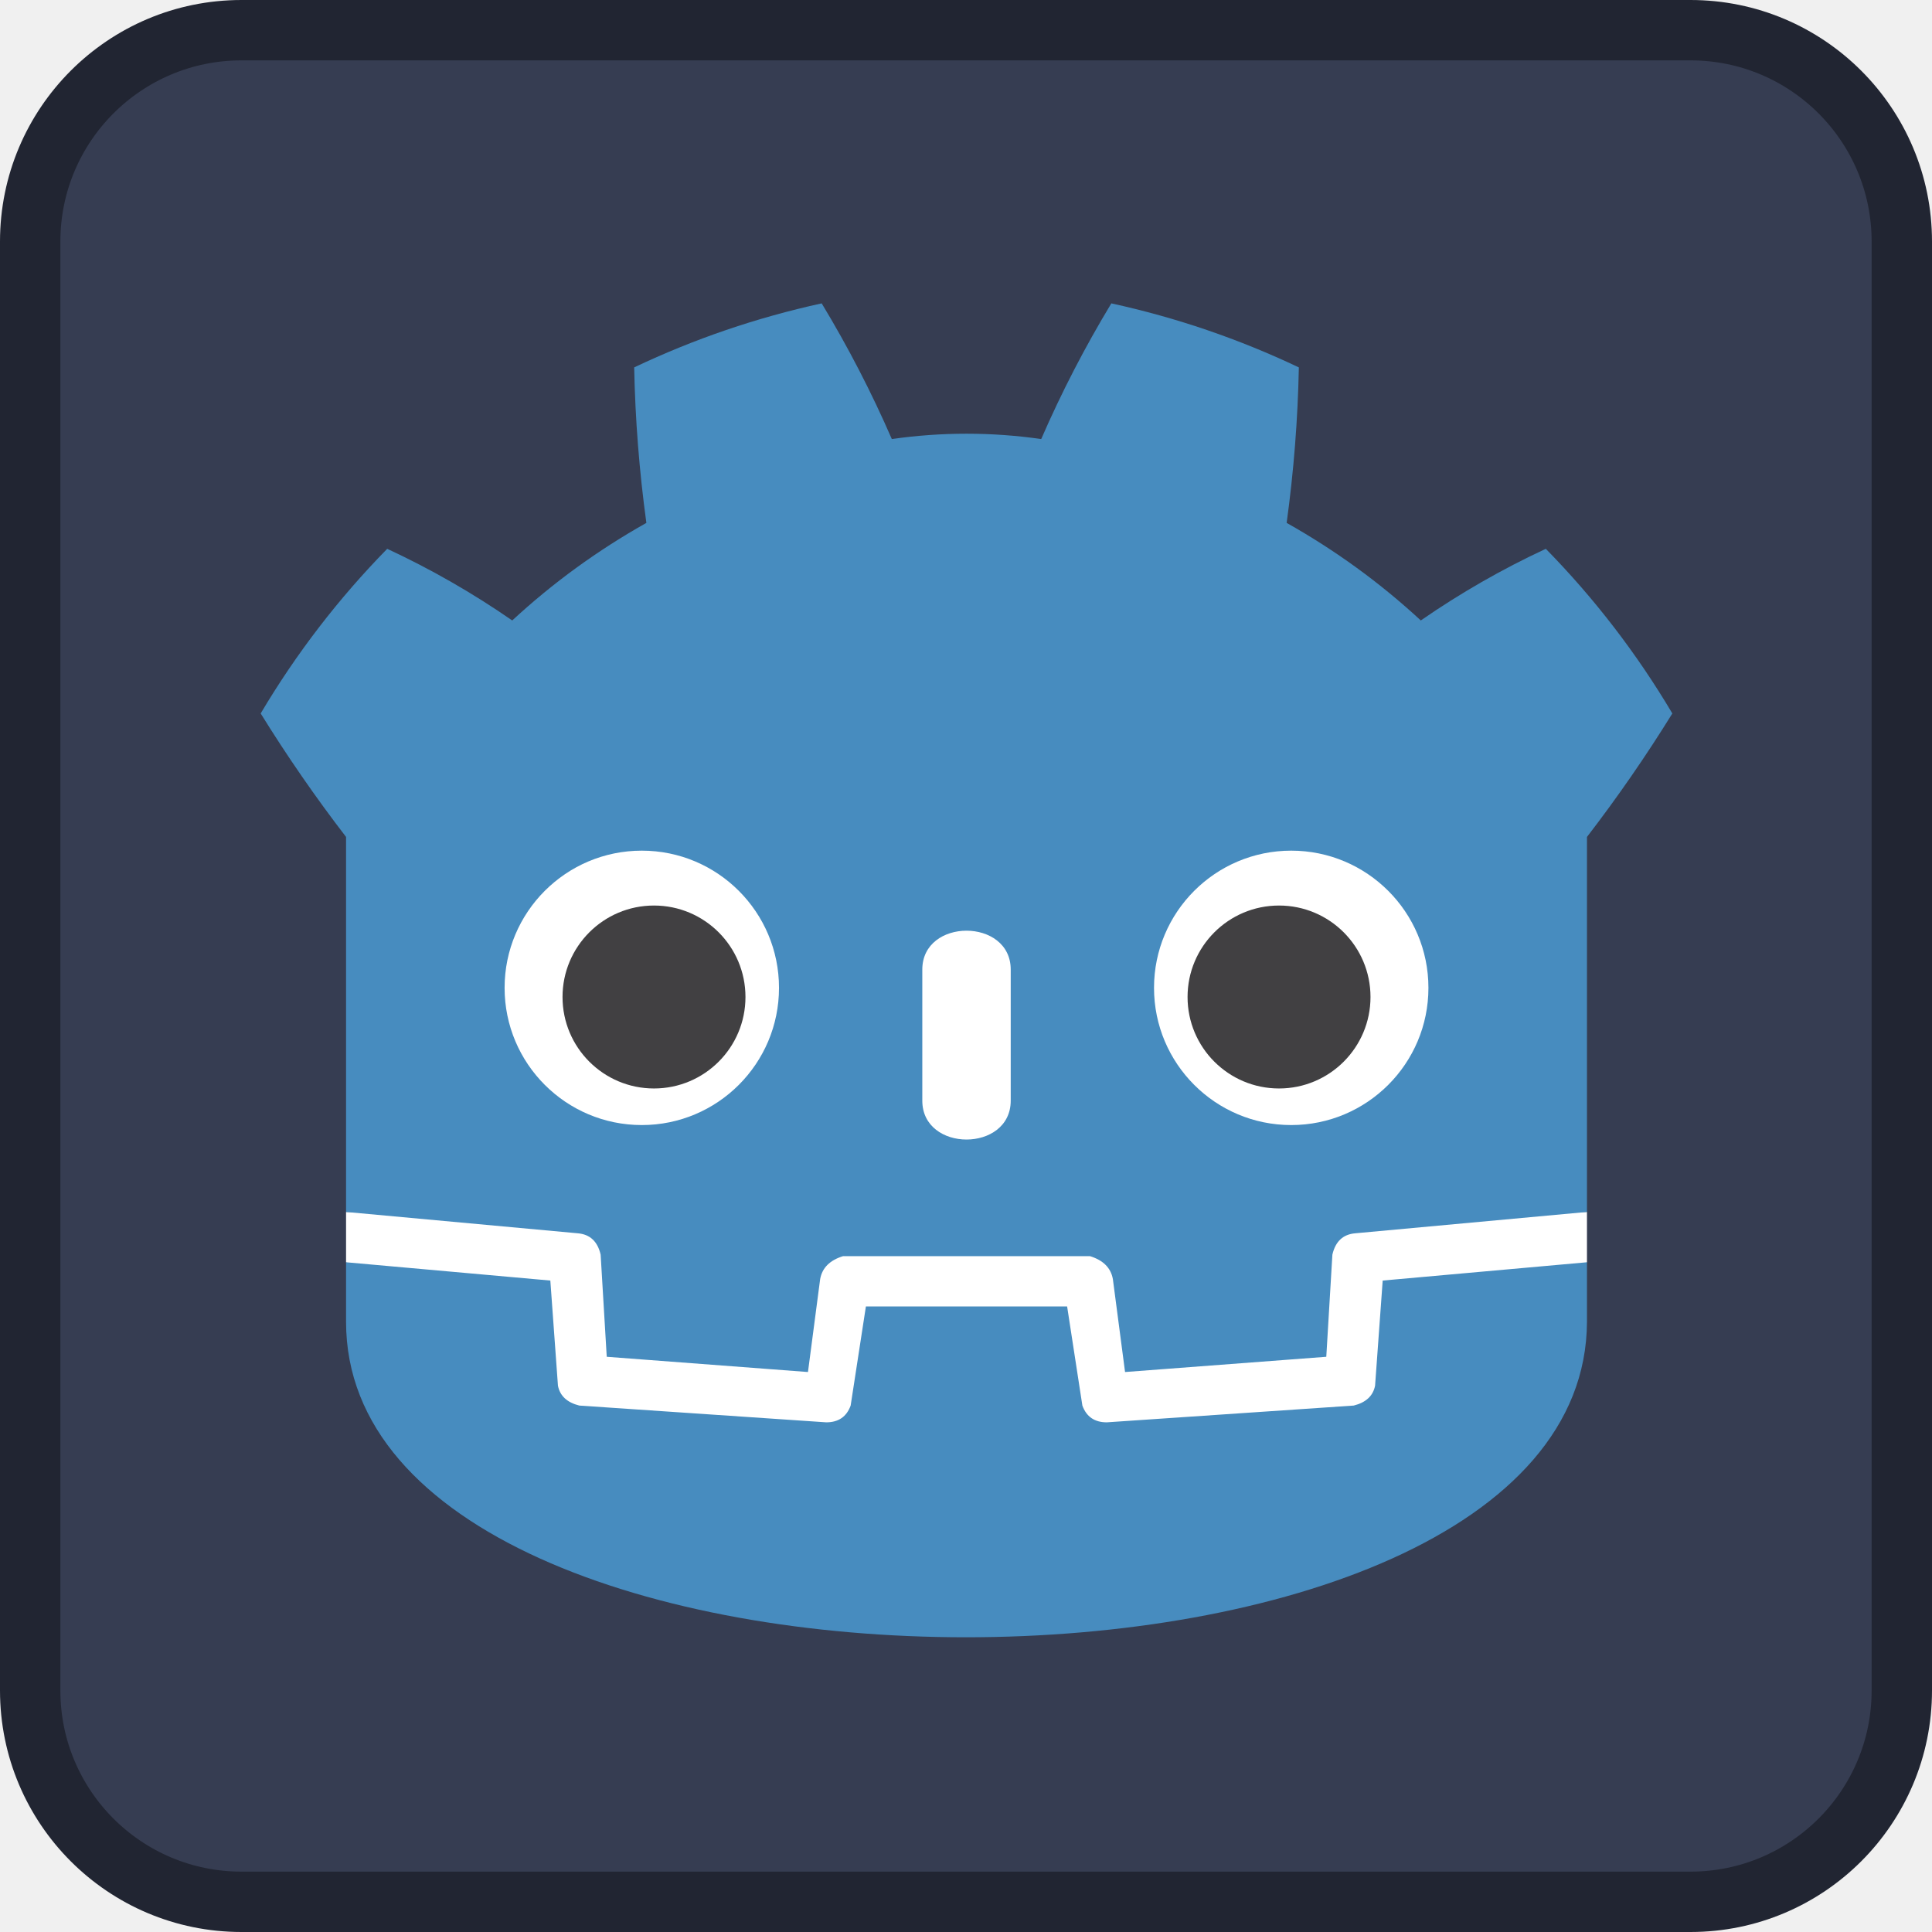
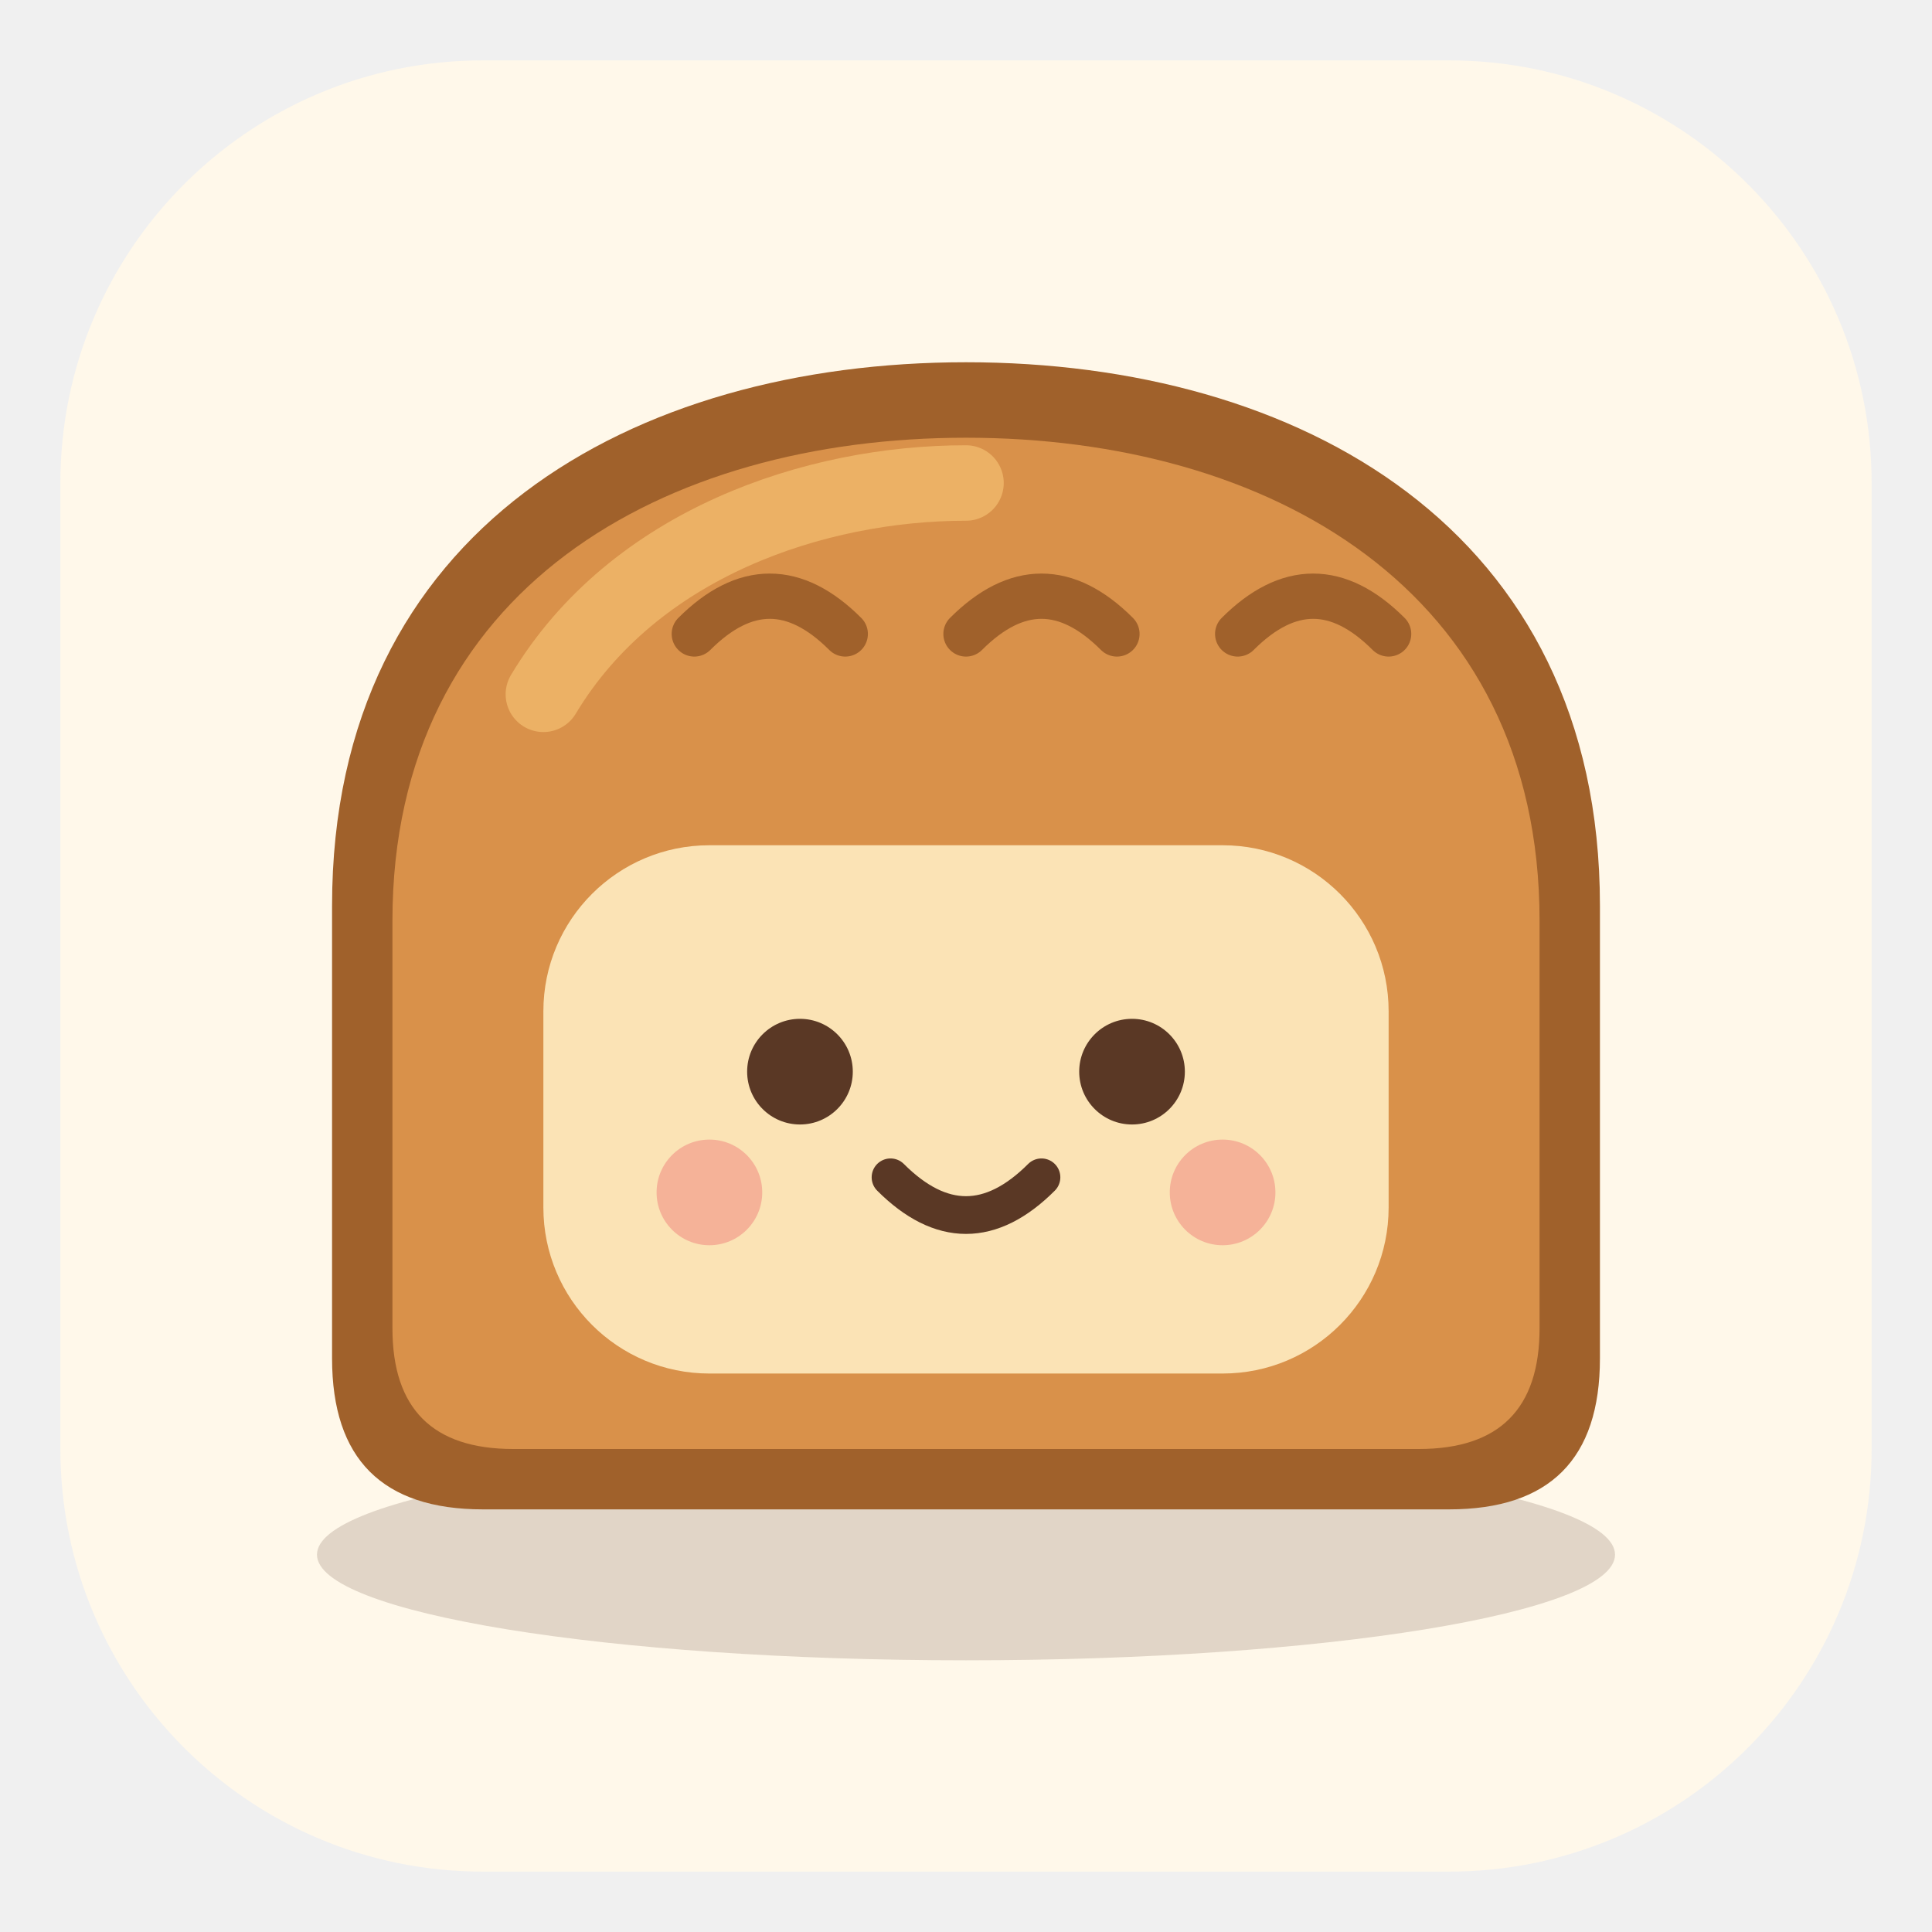
- <svg xmlns="http://www.w3.org/2000/svg" width="128" height="128">
-   <rect width="124" height="124" x="2" y="2" fill="#363d52" stroke="#212532" stroke-width="4" rx="14" />
-   <g fill="#fff" transform="translate(12.322 12.322)scale(.101)">
-     <path d="M105 673v33q407 354 814 0v-33z" />
-     <path fill="#478cbf" d="m105 673 152 14q12 1 15 14l4 67 132 10 8-61q2-11 15-15h162q13 4 15 15l8 61 132-10 4-67q3-13 15-14l152-14V427q30-39 56-81-35-59-83-108-43 20-82 47-40-37-88-64 7-51 8-102-59-28-123-42-26 43-46 89-49-7-98 0-20-46-46-89-64 14-123 42 1 51 8 102-48 27-88 64-39-27-82-47-48 49-83 108 26 42 56 81zm0 33v39c0 276 813 276 814 0v-39l-134 12-5 69q-2 10-14 13l-162 11q-12 0-16-11l-10-65H446l-10 65q-4 11-16 11l-162-11q-12-3-14-13l-5-69z" />
-     <path d="M483 600c0 34 58 34 58 0v-86c0-34-58-34-58 0z" />
-     <circle cx="725" cy="526" r="90" />
-     <circle cx="299" cy="526" r="90" />
-   </g>
-   <g fill="#414042" transform="translate(12.322 12.322)scale(.101)">
-     <circle cx="307" cy="532" r="60" />
-     <circle cx="717" cy="532" r="60" />
-   </g>
+ <svg xmlns="http://www.w3.org/2000/svg" width="256" height="256" viewBox="0 0 256 256">
+   <rect x="8" y="8" width="240" height="240" rx="56" fill="#FFF8EA" />
+   <ellipse cx="128" cy="206" rx="86" ry="14" fill="#5A3825" opacity="0.18" />
+   <path d="M44 120 C44 70 84 48 128 48 C172 48 212 70 212 120 L212 180 Q212 200 192 200 L64 200 Q44 200 44 180 Z" fill="#A0612B" />
+   <path d="M52 122 C52 78 88 58 128 58 C168 58 204 78 204 122 L204 176 Q204 192 188 192 L68 192 Q52 192 52 176 Z" fill="#D9914A" />
+   <path d="M72 92 C84 72 108 64 128 64" stroke="#F1B96B" stroke-width="10" stroke-linecap="round" fill="none" opacity="0.8" />
+   <path d="M92 84 q10 -10 20 0" stroke="#A0612B" stroke-width="6" stroke-linecap="round" fill="none" />
+   <path d="M128 84 q10 -10 20 0" stroke="#A0612B" stroke-width="6" stroke-linecap="round" fill="none" />
+   <path d="M164 84 q10 -10 20 0" stroke="#A0612B" stroke-width="6" stroke-linecap="round" fill="none" />
+   <rect x="72" y="112" width="112" height="70" rx="22" fill="#FBE3B5" />
+   <circle cx="106" cy="142" r="7" fill="#5A3825" />
+   <circle cx="150" cy="142" r="7" fill="#5A3825" />
+   <circle cx="94" cy="158" r="7" fill="#F08A80" opacity="0.55" />
+   <circle cx="162" cy="158" r="7" fill="#F08A80" opacity="0.55" />
+   <path d="M118 156 q10 10 20 0" stroke="#5A3825" stroke-width="5" stroke-linecap="round" fill="none" />
</svg>
